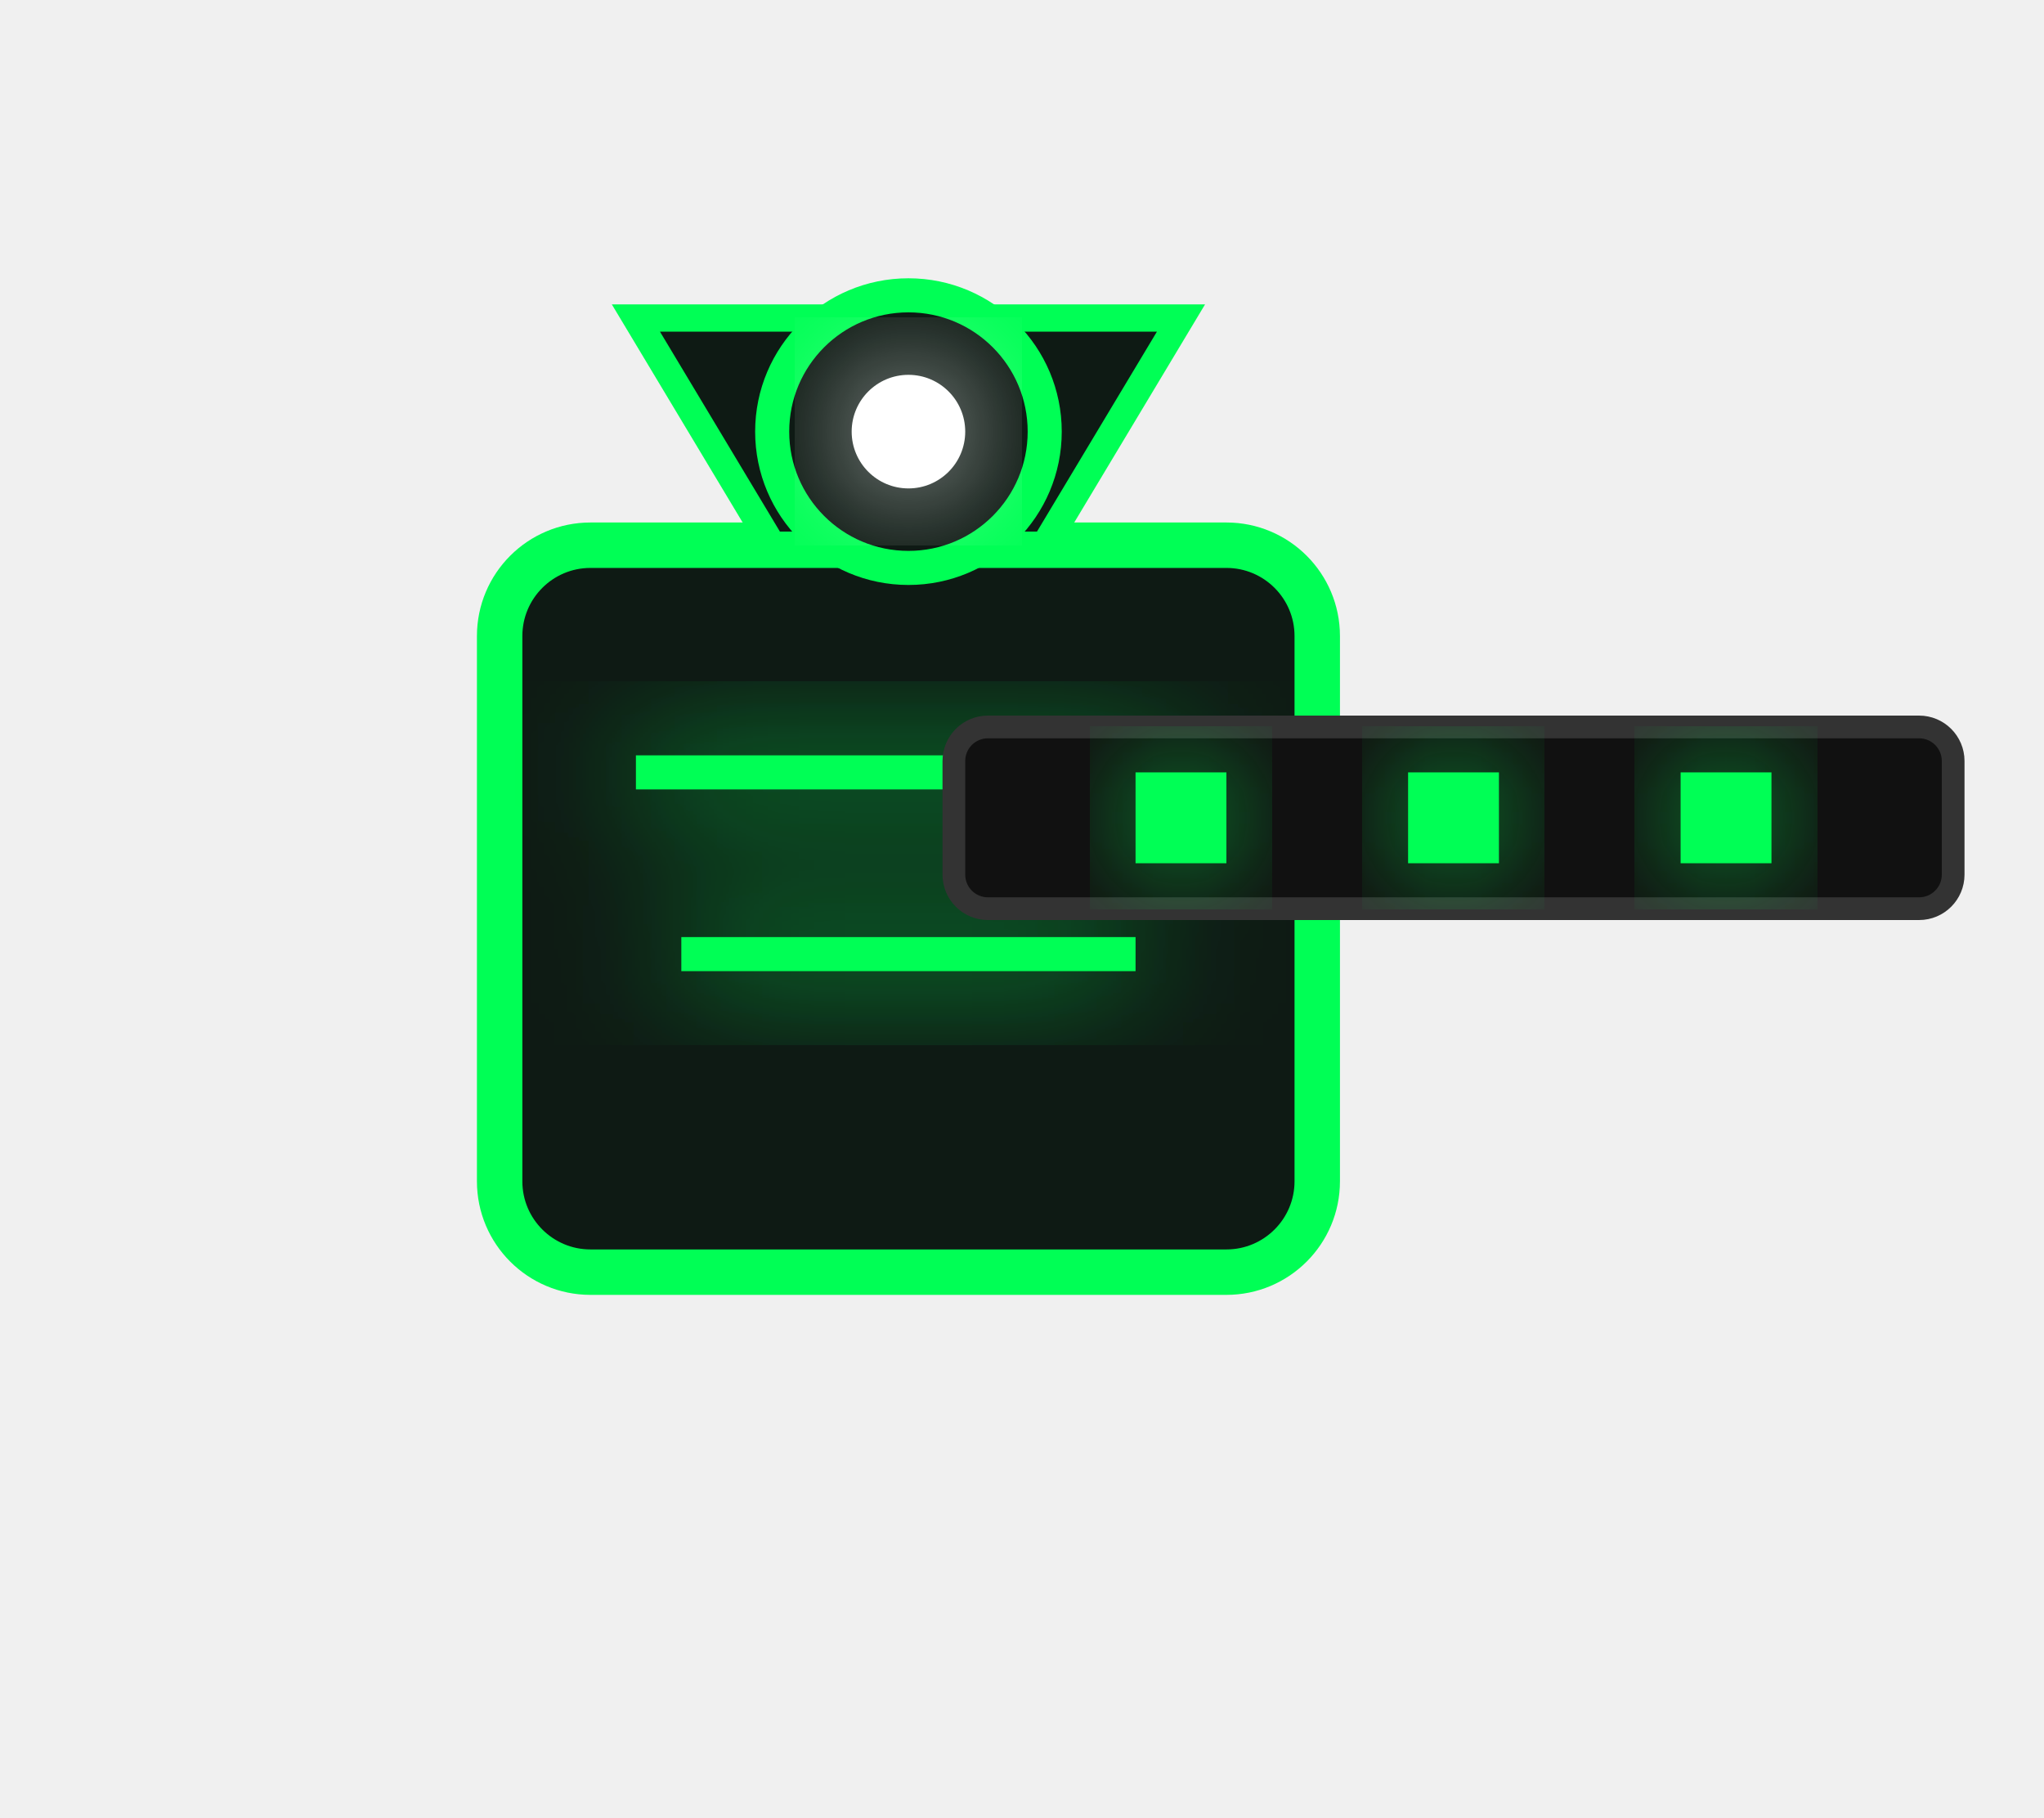
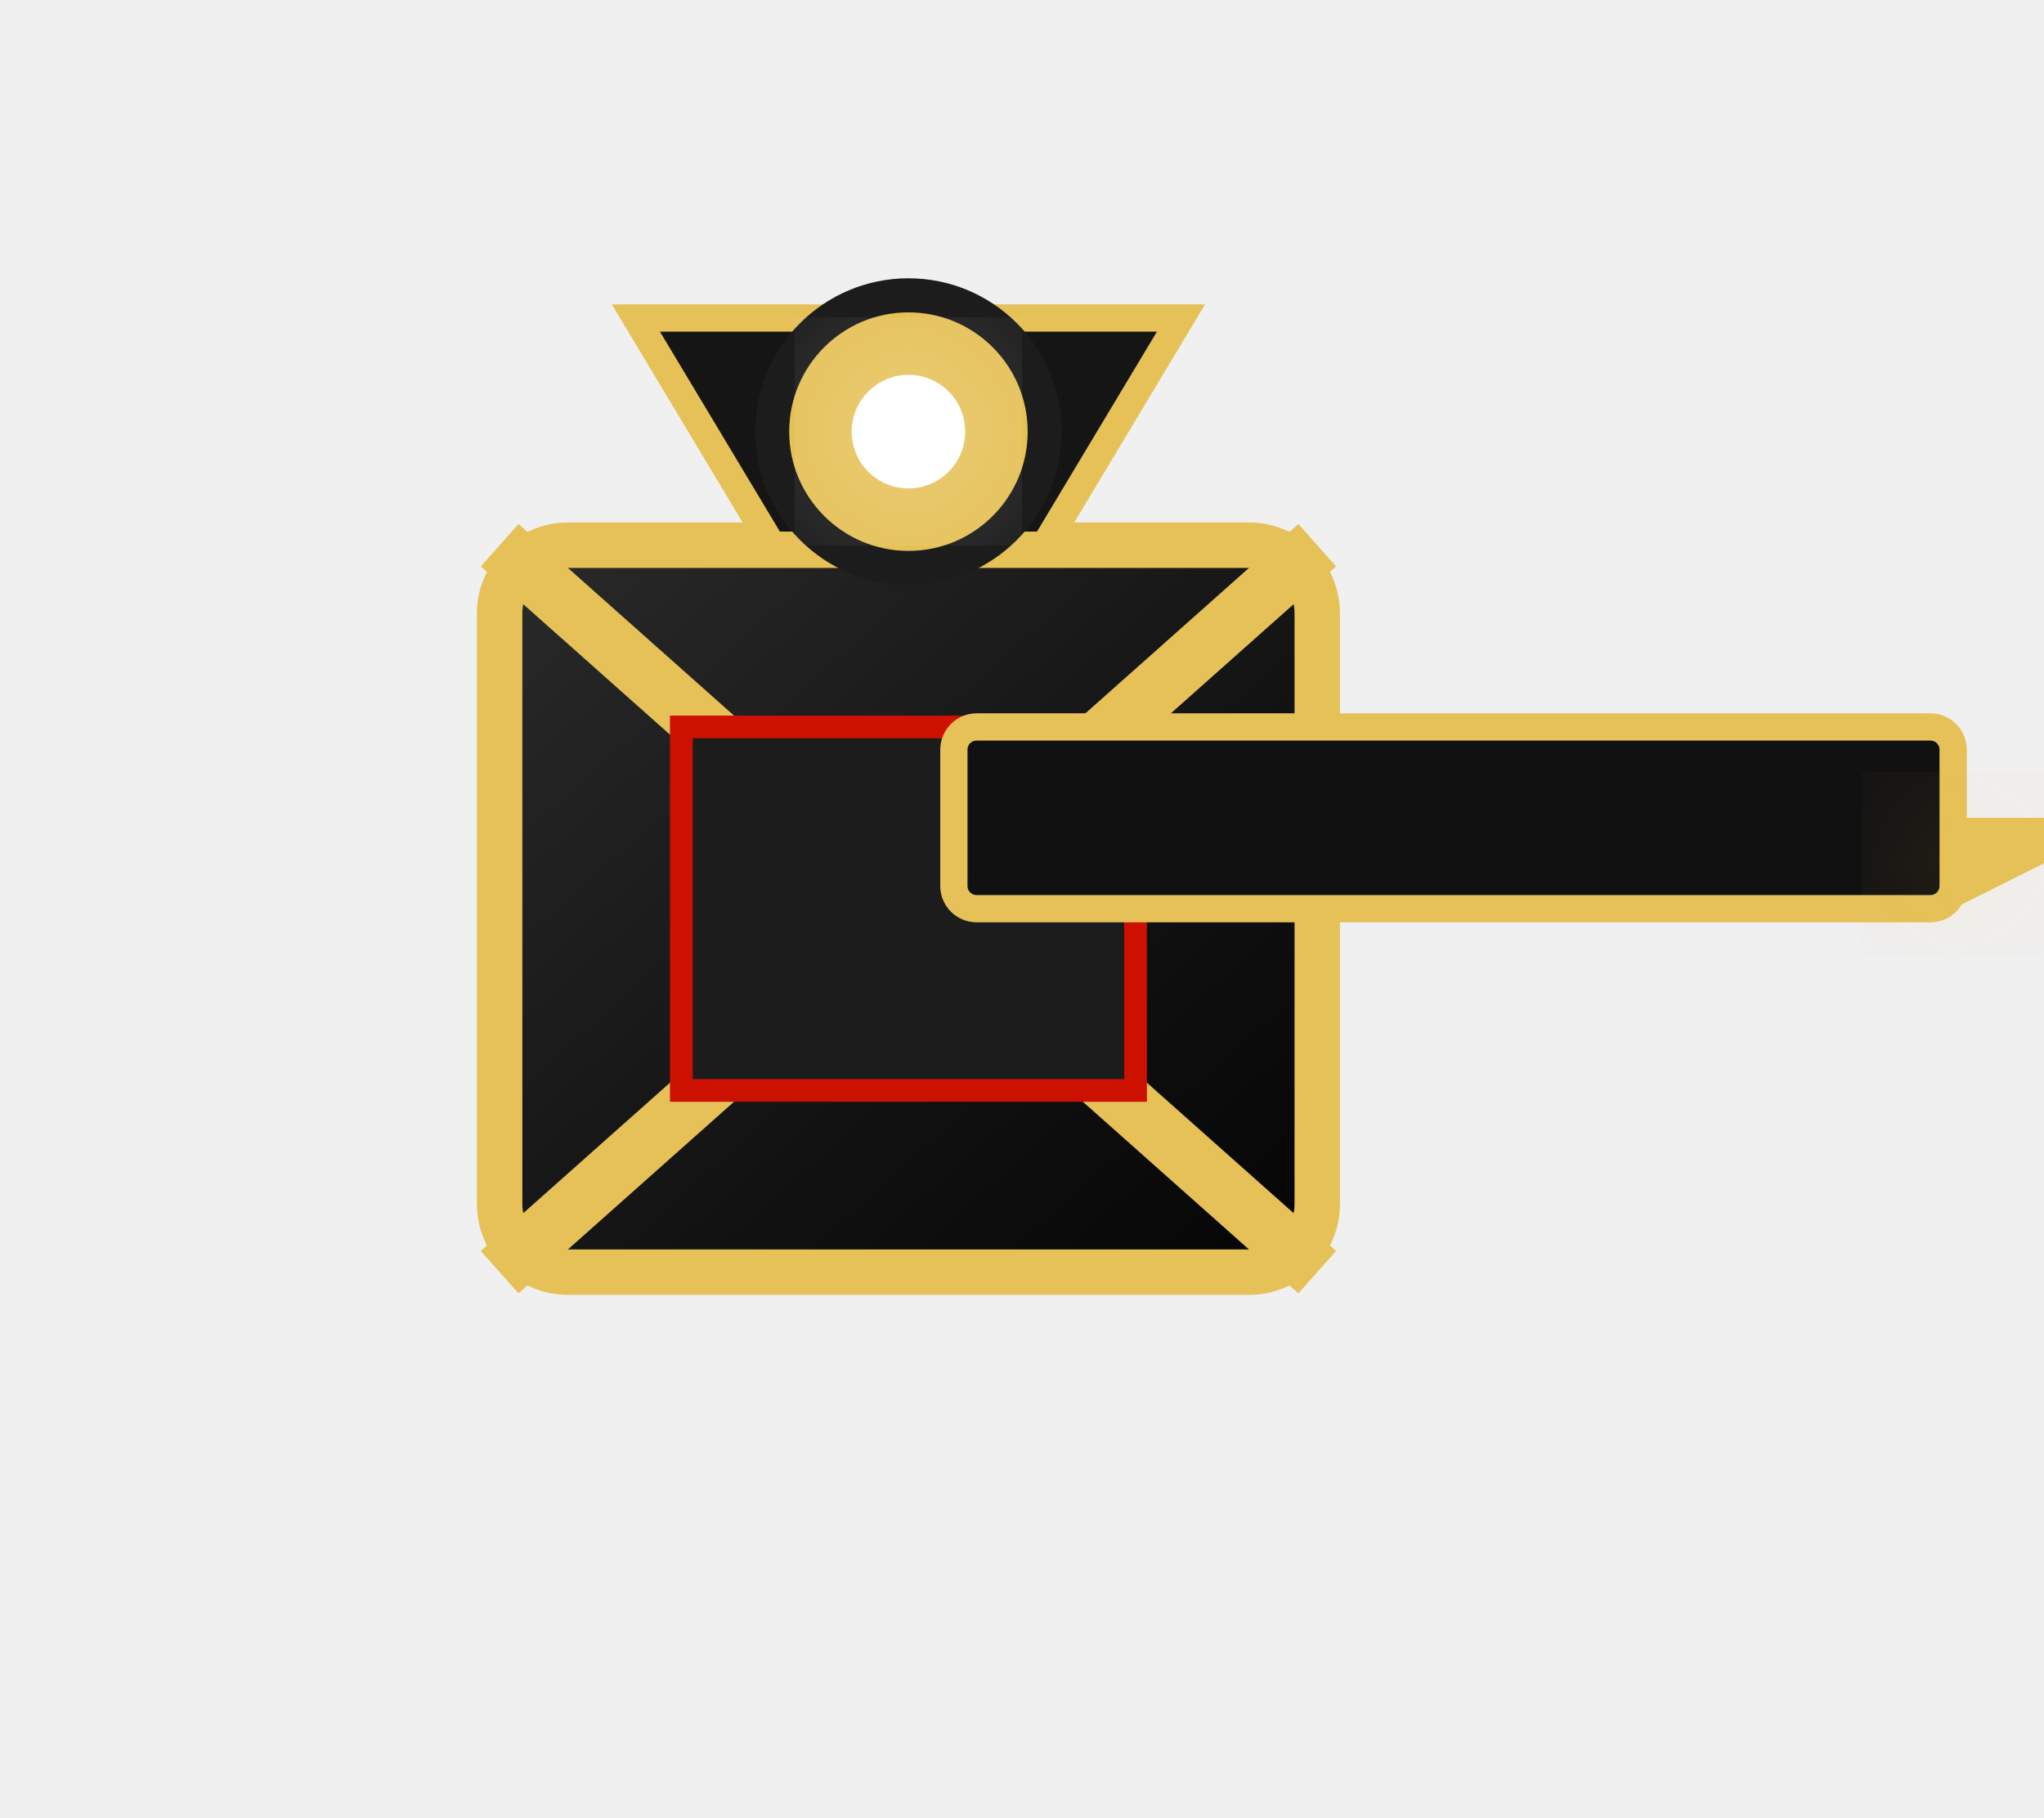
<svg xmlns="http://www.w3.org/2000/svg" viewBox="0 0 90 80" width="90" height="80">
  <defs>
-     <filter id="cyanGlow" x="-50%" y="-50%" width="200%" height="200%">
-       <feGaussianBlur stdDeviation="3" result="blur" />
+     <filter id="goldGlow" x="-50%" y="-50%" width="200%" height="200%">
+       <feGaussianBlur stdDeviation="4.5" result="blur" />
      <feMerge>
        <feMergeNode in="blur" />
        <feMergeNode in="SourceGraphic" />
      </feMerge>
    </filter>
-     <filter id="heavyCyanGlow" x="-80%" y="-80%" width="260%" height="260%">
-       <feGaussianBlur stdDeviation="6" result="blur1" />
-       <feGaussianBlur stdDeviation="2" result="blur2" />
+     <filter id="heavyGoldGlow" x="-80%" y="-80%" width="260%" height="260%">
+       <feGaussianBlur stdDeviation="7" result="blur1" />
+       <feGaussianBlur stdDeviation="2.5" result="blur2" />
      <feMerge>
        <feMergeNode in="blur1" />
        <feMergeNode in="blur2" />
        <feMergeNode in="SourceGraphic" />
      </feMerge>
    </filter>
-     <filter id="pinkGlow" x="-50%" y="-50%" width="200%" height="200%">
+     <filter id="sakuraGlow" x="-50%" y="-50%" width="200%" height="200%">
+       <feGaussianBlur stdDeviation="4" result="blur" />
+       <feMerge>
+         <feMergeNode in="blur" />
+         <feMergeNode in="SourceGraphic" />
+       </feMerge>
+     </filter>
+     <filter id="inkMisty" x="-30%" y="-30%" width="160%" height="160%">
+       <feGaussianBlur stdDeviation="1.8" />
+     </filter>
+     <filter id="redGlow" x="-40%" y="-40%" width="180%" height="180%">
      <feGaussianBlur stdDeviation="3.5" result="blur" />
      <feMerge>
        <feMergeNode in="blur" />
        <feMergeNode in="SourceGraphic" />
      </feMerge>
    </filter>
-     <filter id="greenGlow" x="-50%" y="-50%" width="200%" height="200%">
-       <feGaussianBlur stdDeviation="3" result="blur" />
-       <feMerge>
-         <feMergeNode in="blur" />
-         <feMergeNode in="SourceGraphic" />
-       </feMerge>
-     </filter>
-     <filter id="orangeGlow" x="-50%" y="-50%" width="200%" height="200%">
-       <feGaussianBlur stdDeviation="4.5" result="blur" />
-       <feMerge>
-         <feMergeNode in="blur" />
-         <feMergeNode in="SourceGraphic" />
-       </feMerge>
-     </filter>
-     <linearGradient id="cyberMetal" x1="0%" y1="0%" x2="100%" y2="100%">
-       <stop offset="0%" stop-color="#2a2a3e" />
-       <stop offset="35%" stop-color="#1b1b26" />
-       <stop offset="70%" stop-color="#0e0e16" />
-       <stop offset="100%" stop-color="#050508" />
+     <linearGradient id="inkWashGrad" x1="0%" y1="0%" x2="100%" y2="100%">
+       <stop offset="0%" stop-color="#2a2a2a" />
+       <stop offset="60%" stop-color="#121212" />
+       <stop offset="100%" stop-color="#050505" />
    </linearGradient>
-     <linearGradient id="cyberMetalLight" x1="0%" y1="0%" x2="100%" y2="100%">
-       <stop offset="0%" stop-color="#4e4e6a" />
-       <stop offset="50%" stop-color="#2a2a3c" />
-       <stop offset="100%" stop-color="#14141e" />
+     <linearGradient id="inkWashLight" x1="0%" y1="0%" x2="100%" y2="100%">
+       <stop offset="0%" stop-color="#6e6e6e" />
+       <stop offset="50%" stop-color="#3c3c3c" />
+       <stop offset="100%" stop-color="#1c1c1c" />
    </linearGradient>
-     <linearGradient id="ninjaBlade" x1="0%" y1="0%" x2="100%" y2="0%">
+     <linearGradient id="spiritGold" x1="0%" y1="0%" x2="100%" y2="0%">
      <stop offset="0%" stop-color="#ffffff" />
-       <stop offset="30%" stop-color="#dffffc" />
-       <stop offset="75%" stop-color="#00ffff" />
-       <stop offset="100%" stop-color="#0088cc" />
+       <stop offset="35%" stop-color="#ffe680" />
+       <stop offset="75%" stop-color="#e5c158" />
+       <stop offset="100%" stop-color="#b8860b" />
    </linearGradient>
-     <linearGradient id="cyberScarf" x1="0%" y1="0%" x2="100%" y2="100%">
-       <stop offset="0%" stop-color="#ff0055" />
-       <stop offset="45%" stop-color="#ff3300" />
-       <stop offset="90%" stop-color="#ffcc00" />
+     <linearGradient id="sacredMaple" x1="0%" y1="0%" x2="100%" y2="100%">
+       <stop offset="0%" stop-color="#ff2200" />
+       <stop offset="50%" stop-color="#d43f00" />
+       <stop offset="100%" stop-color="#800000" />
    </linearGradient>
-     <linearGradient id="plasmaBlue" x1="0%" y1="0%" x2="100%" y2="100%">
+     <linearGradient id="sakuraBlade" x1="0%" y1="0%" x2="100%" y2="100%">
      <stop offset="0%" stop-color="#ffffff" />
-       <stop offset="50%" stop-color="#00ffff" />
-       <stop offset="100%" stop-color="#0033aa" />
+       <stop offset="40%" stop-color="#ffb3d9" />
+       <stop offset="85%" stop-color="#ff3399" />
+       <stop offset="100%" stop-color="#cc0066" />
    </linearGradient>
-     <linearGradient id="heavyAxe" x1="0%" y1="0%" x2="100%" y2="100%">
+     <linearGradient id="crimsonGaze" x1="0%" y1="0%" x2="100%" y2="100%">
      <stop offset="0%" stop-color="#ff3333" />
-       <stop offset="50%" stop-color="#ff7700" />
+       <stop offset="60%" stop-color="#aa0000" />
      <stop offset="100%" stop-color="#550000" />
    </linearGradient>
-     <linearGradient id="ninjaGreen" x1="0%" y1="0%" x2="100%" y2="100%">
-       <stop offset="0%" stop-color="#00ffcc" />
-       <stop offset="60%" stop-color="#00ff55" />
-       <stop offset="100%" stop-color="#003311" />
-     </linearGradient>
  </defs>
-   <rect x="22" y="24" width="36" height="32" rx="4" fill="#0e1a14" stroke="#00ff55" stroke-width="2" />
-   <path d="M 28 34 L 52 34 M 30 42 L 50 42" stroke="#00ff55" stroke-width="1.5" filter="url(#greenGlow)" />
-   <path d="M 28 14 L 52 14 L 46 24 L 34 24 Z" fill="#0e1a14" stroke="#00ff55" stroke-width="1.2" />
-   <circle cx="40" cy="19" r="6" fill="#0e1a14" stroke="#00ff55" stroke-width="1.5" />
-   <circle cx="40" cy="19" r="2.5" fill="#ffffff" filter="url(#greenGlow)" />
-   <rect x="42" y="32" width="44" height="8" rx="1.5" fill="#111" stroke="#333" stroke-width="1" />
-   <rect x="50" y="34" width="4" height="4" fill="#00ff55" filter="url(#greenGlow)" />
-   <rect x="62" y="34" width="4" height="4" fill="#00ff55" filter="url(#greenGlow)" />
-   <rect x="74" y="34" width="4" height="4" fill="#00ff55" filter="url(#greenGlow)" />
+   <rect x="22" y="24" width="36" height="32" rx="3" fill="url(#inkWashGrad)" stroke="#e5c158" stroke-width="2" />
+   <line x1="22" y1="24" x2="58" y2="56" stroke="#e5c158" stroke-width="2.5" />
+   <line x1="22" y1="56" x2="58" y2="24" stroke="#e5c158" stroke-width="2.5" />
+   <rect x="30" y="32" width="20" height="16" fill="#1c1c1c" stroke="#cc1100" stroke-width="1" />
+   <path d="M 28 14 L 52 14 L 46 24 L 34 24 Z" fill="#151515" stroke="#e5c158" stroke-width="1.2" />
+   <circle cx="40" cy="19" r="6" fill="#e5c158" stroke="#1c1c1c" stroke-width="1.5" />
+   <circle cx="40" cy="19" r="2.5" fill="#ffffff" filter="url(#goldGlow)" />
+   <rect x="42" y="32" width="44" height="8" rx="1" fill="#111" stroke="#e5c158" stroke-width="1.2" />
+   <polygon points="86,36 94,36 86,40" fill="#e5c158" filter="url(#goldGlow)" />
+   <line x1="42" y1="36" x2="86" y2="36" stroke="#ffffff" stroke-width="1.8" filter="url(#goldGlow)" />
</svg>
